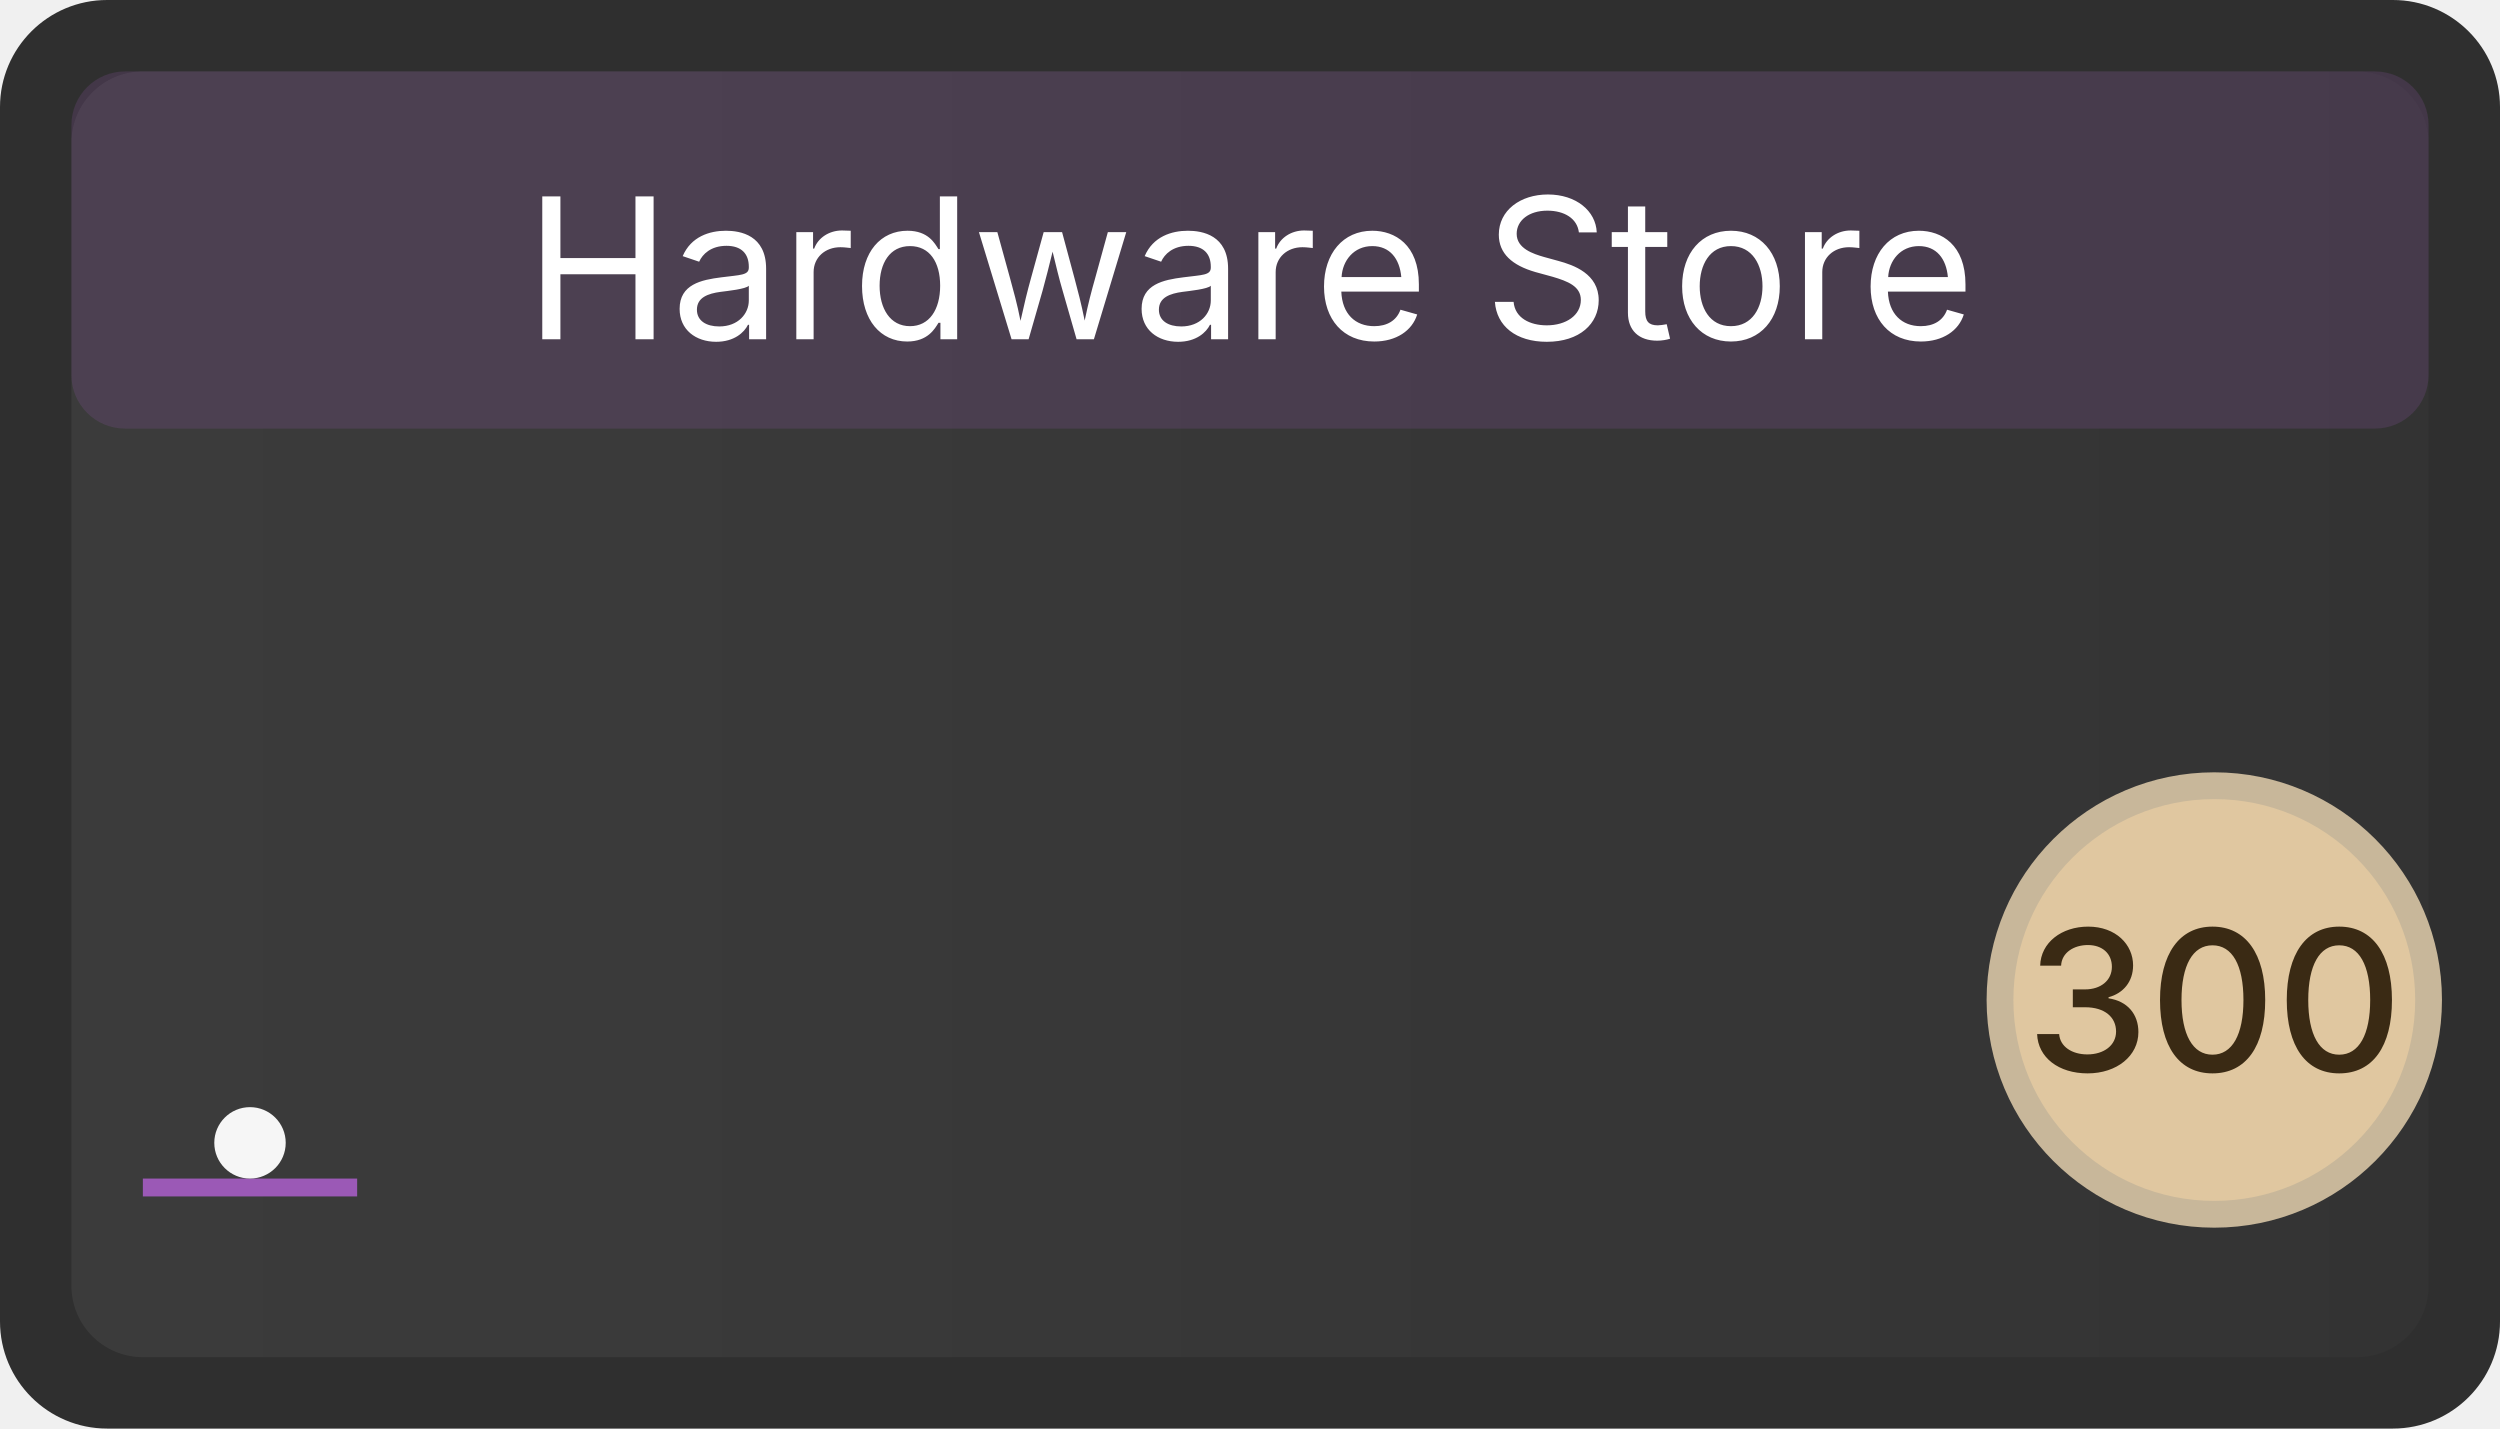
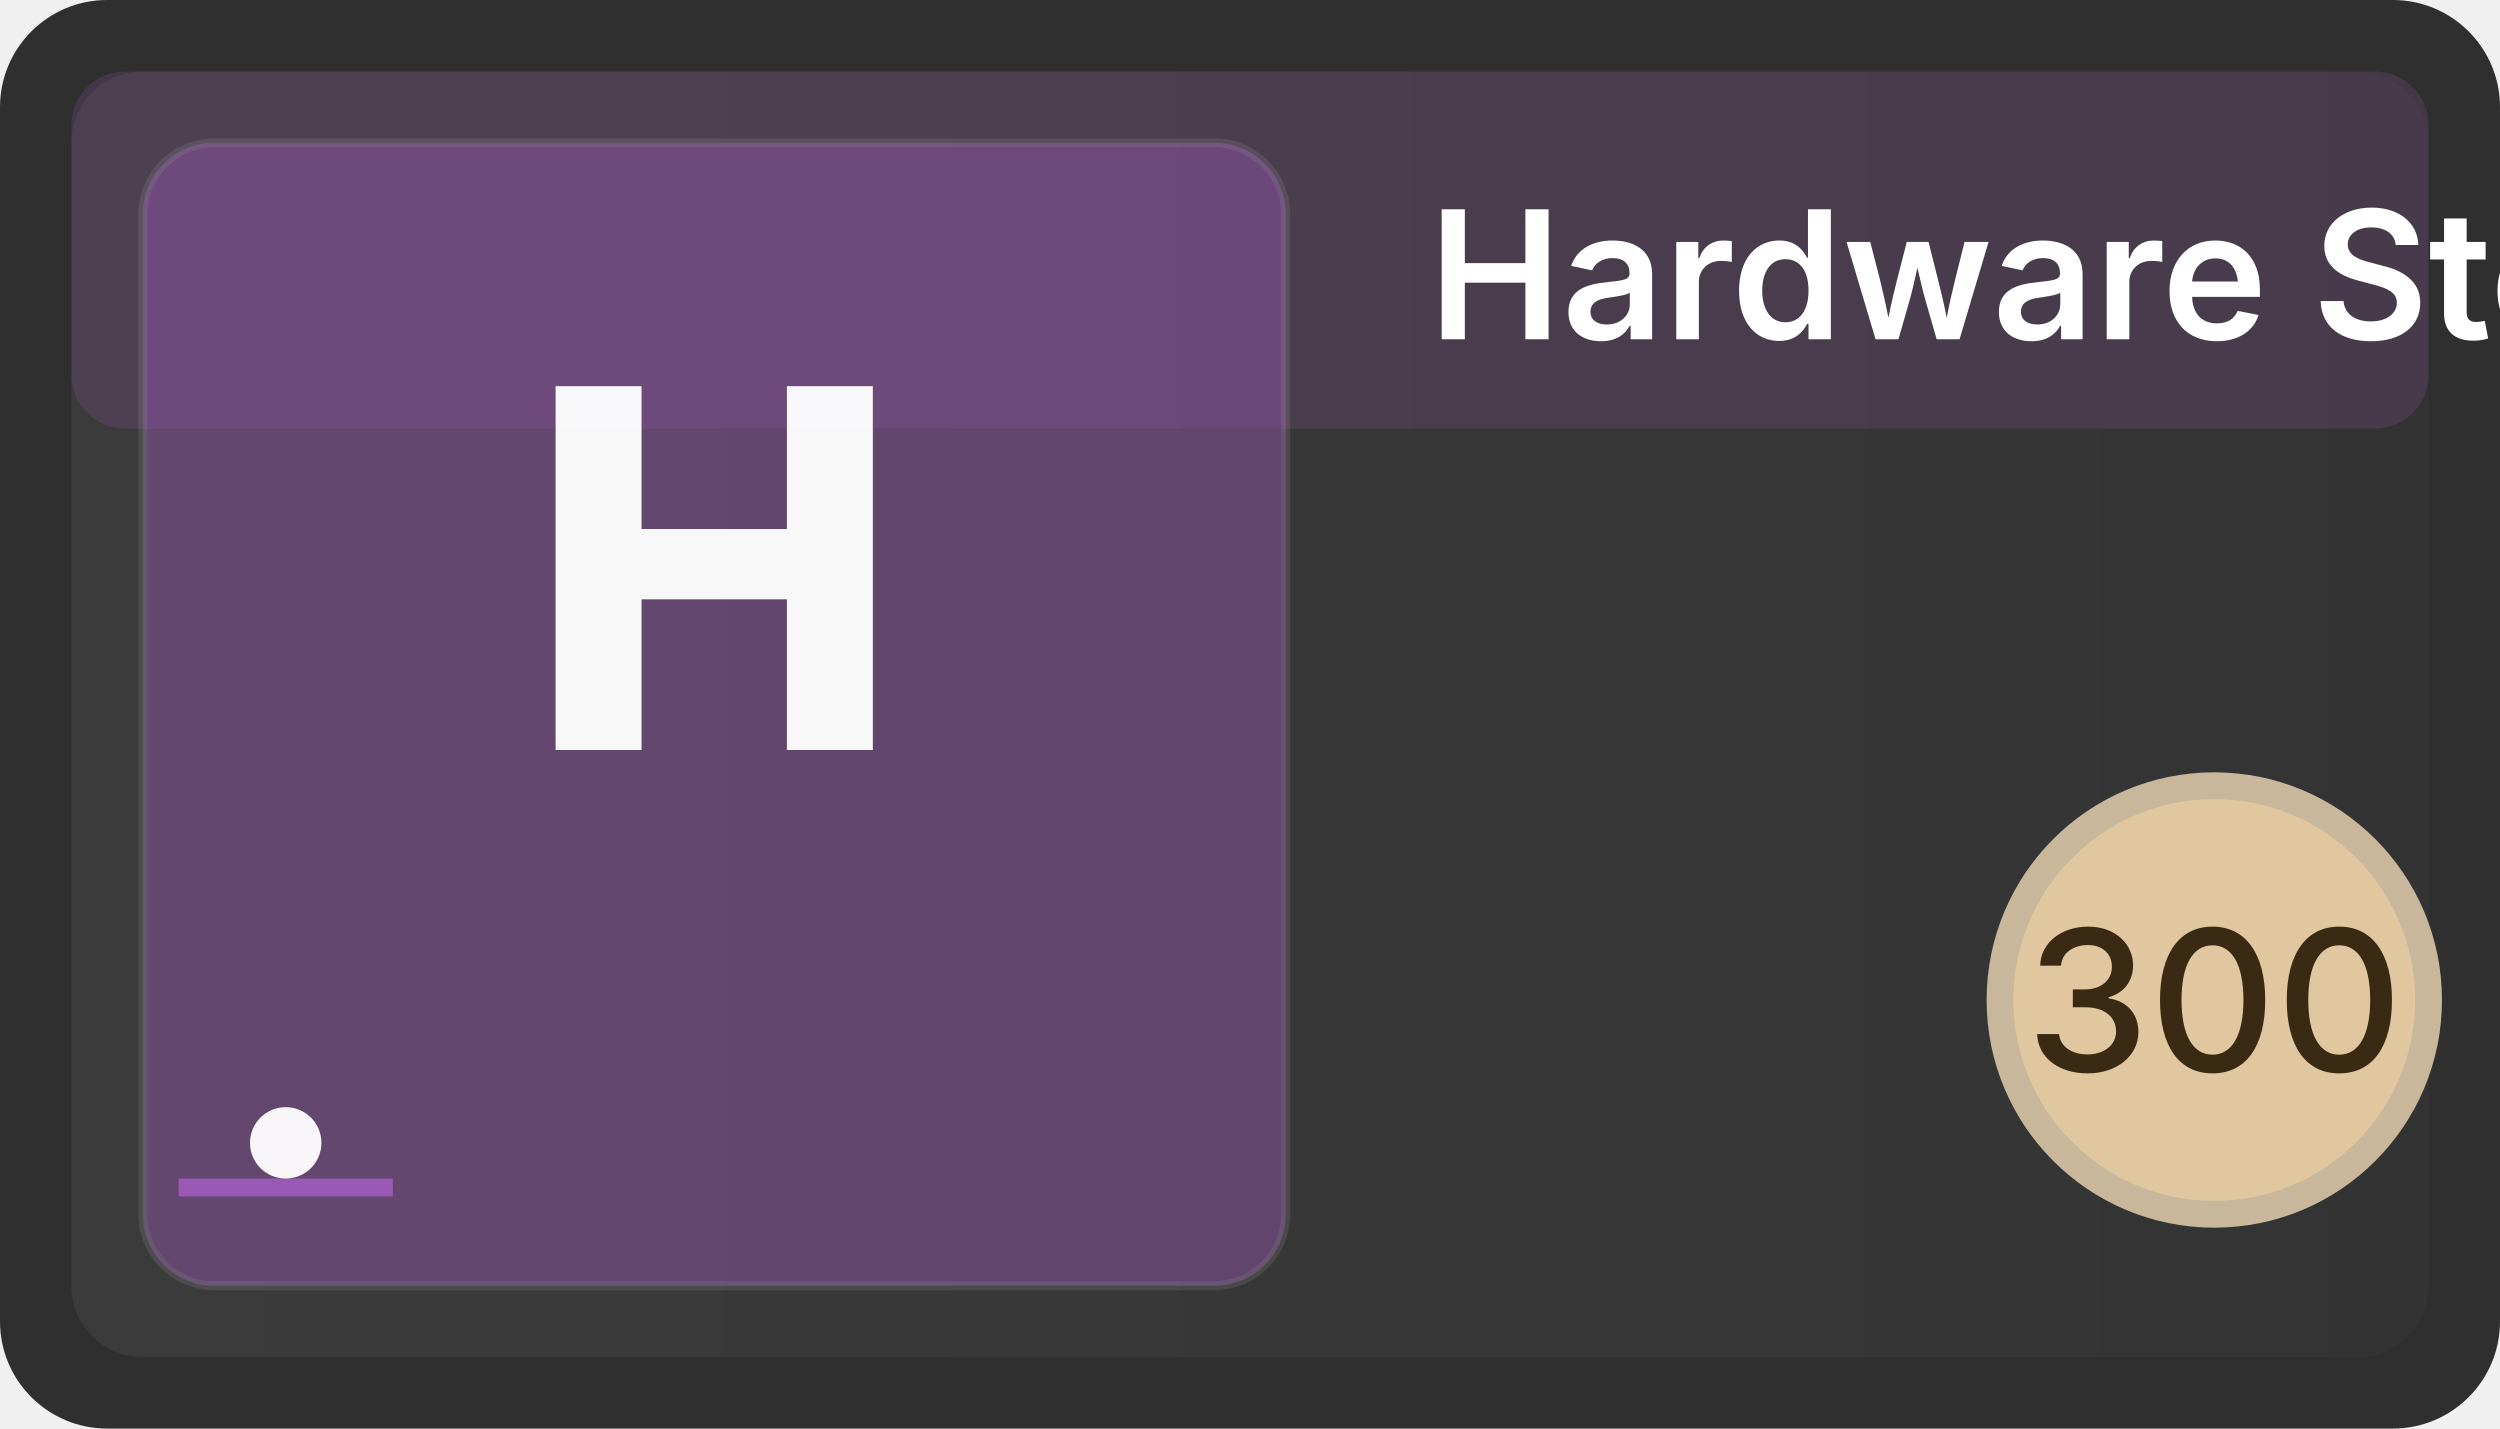
<svg xmlns="http://www.w3.org/2000/svg" width="140" height="80" viewBox="0 0 140 80" role="img" aria-label="Hardware Store">
  <defs>
    <linearGradient id="g-biz-hardware" x1="0" x2="1">
      <stop offset="0" stop-color="#ffffff" stop-opacity="0.06" />
      <stop offset="1" stop-color="#ffffff" stop-opacity="0.02" />
    </linearGradient>
  </defs>
  <rect x="0" y="0" width="140" height="80" rx="6" ry="6" fill="#2f2f2f" />
  <rect x="4" y="4" width="132" height="72" rx="4" ry="4" fill="url(#g-biz-hardware)" />
  <rect x="4" y="4" width="132" height="20" rx="3" ry="3" fill="#9B59B6" opacity="0.18" />
-   <text x="70" y="19" font-family="Inter, Segoe UI, Arial, sans-serif" font-size="11" fill="#ffffff" font-weight="400" text-anchor="middle">Hardware Store</text>
+   <g class="ms-card-graphic" aria-hidden="true">
+     <rect x="8" y="8" width="64" height="64" rx="4" ry="4" fill="#9B59B6" opacity="0.42" stroke="#ffffff" stroke-width="0.5" stroke-opacity="0.22" />
+     <text x="40" y="42" font-family="Inter, Segoe UI, Arial, sans-serif" font-size="28" fill="#ffffff" font-weight="800" text-anchor="middle" opacity="0.96">H</text>
+   </g>
+   <text x="80" y="19" font-family="Inter, Segoe UI, Arial, sans-serif" font-size="10" fill="#ffffff" font-weight="600" text-anchor="start">Hardware Store</text>
  <circle cx="124" cy="56" r="12" fill="#e0c7a0" stroke="#c8b79a" stroke-width="1.5" />
  <text x="124" y="60" font-family="Inter, Segoe UI, Arial, sans-serif" font-size="11" fill="#3a2a14" text-anchor="middle" font-weight="500">300</text>
-   <g class="ms-synergy-icon" aria-hidden="false" transform="translate(6, 58)">
+   <g class="ms-synergy-icon" aria-hidden="false" transform="translate(8, 58)">
    <svg width="16" height="16" viewBox="0 0 16 16" role="img" aria-label="Service icon">
      <path d="M2 8h12v1H2z" fill="#9B59B6" />
      <circle cx="8" cy="6" r="2" fill="#fff" opacity="0.95" />
    </svg>
  </g>
</svg>
